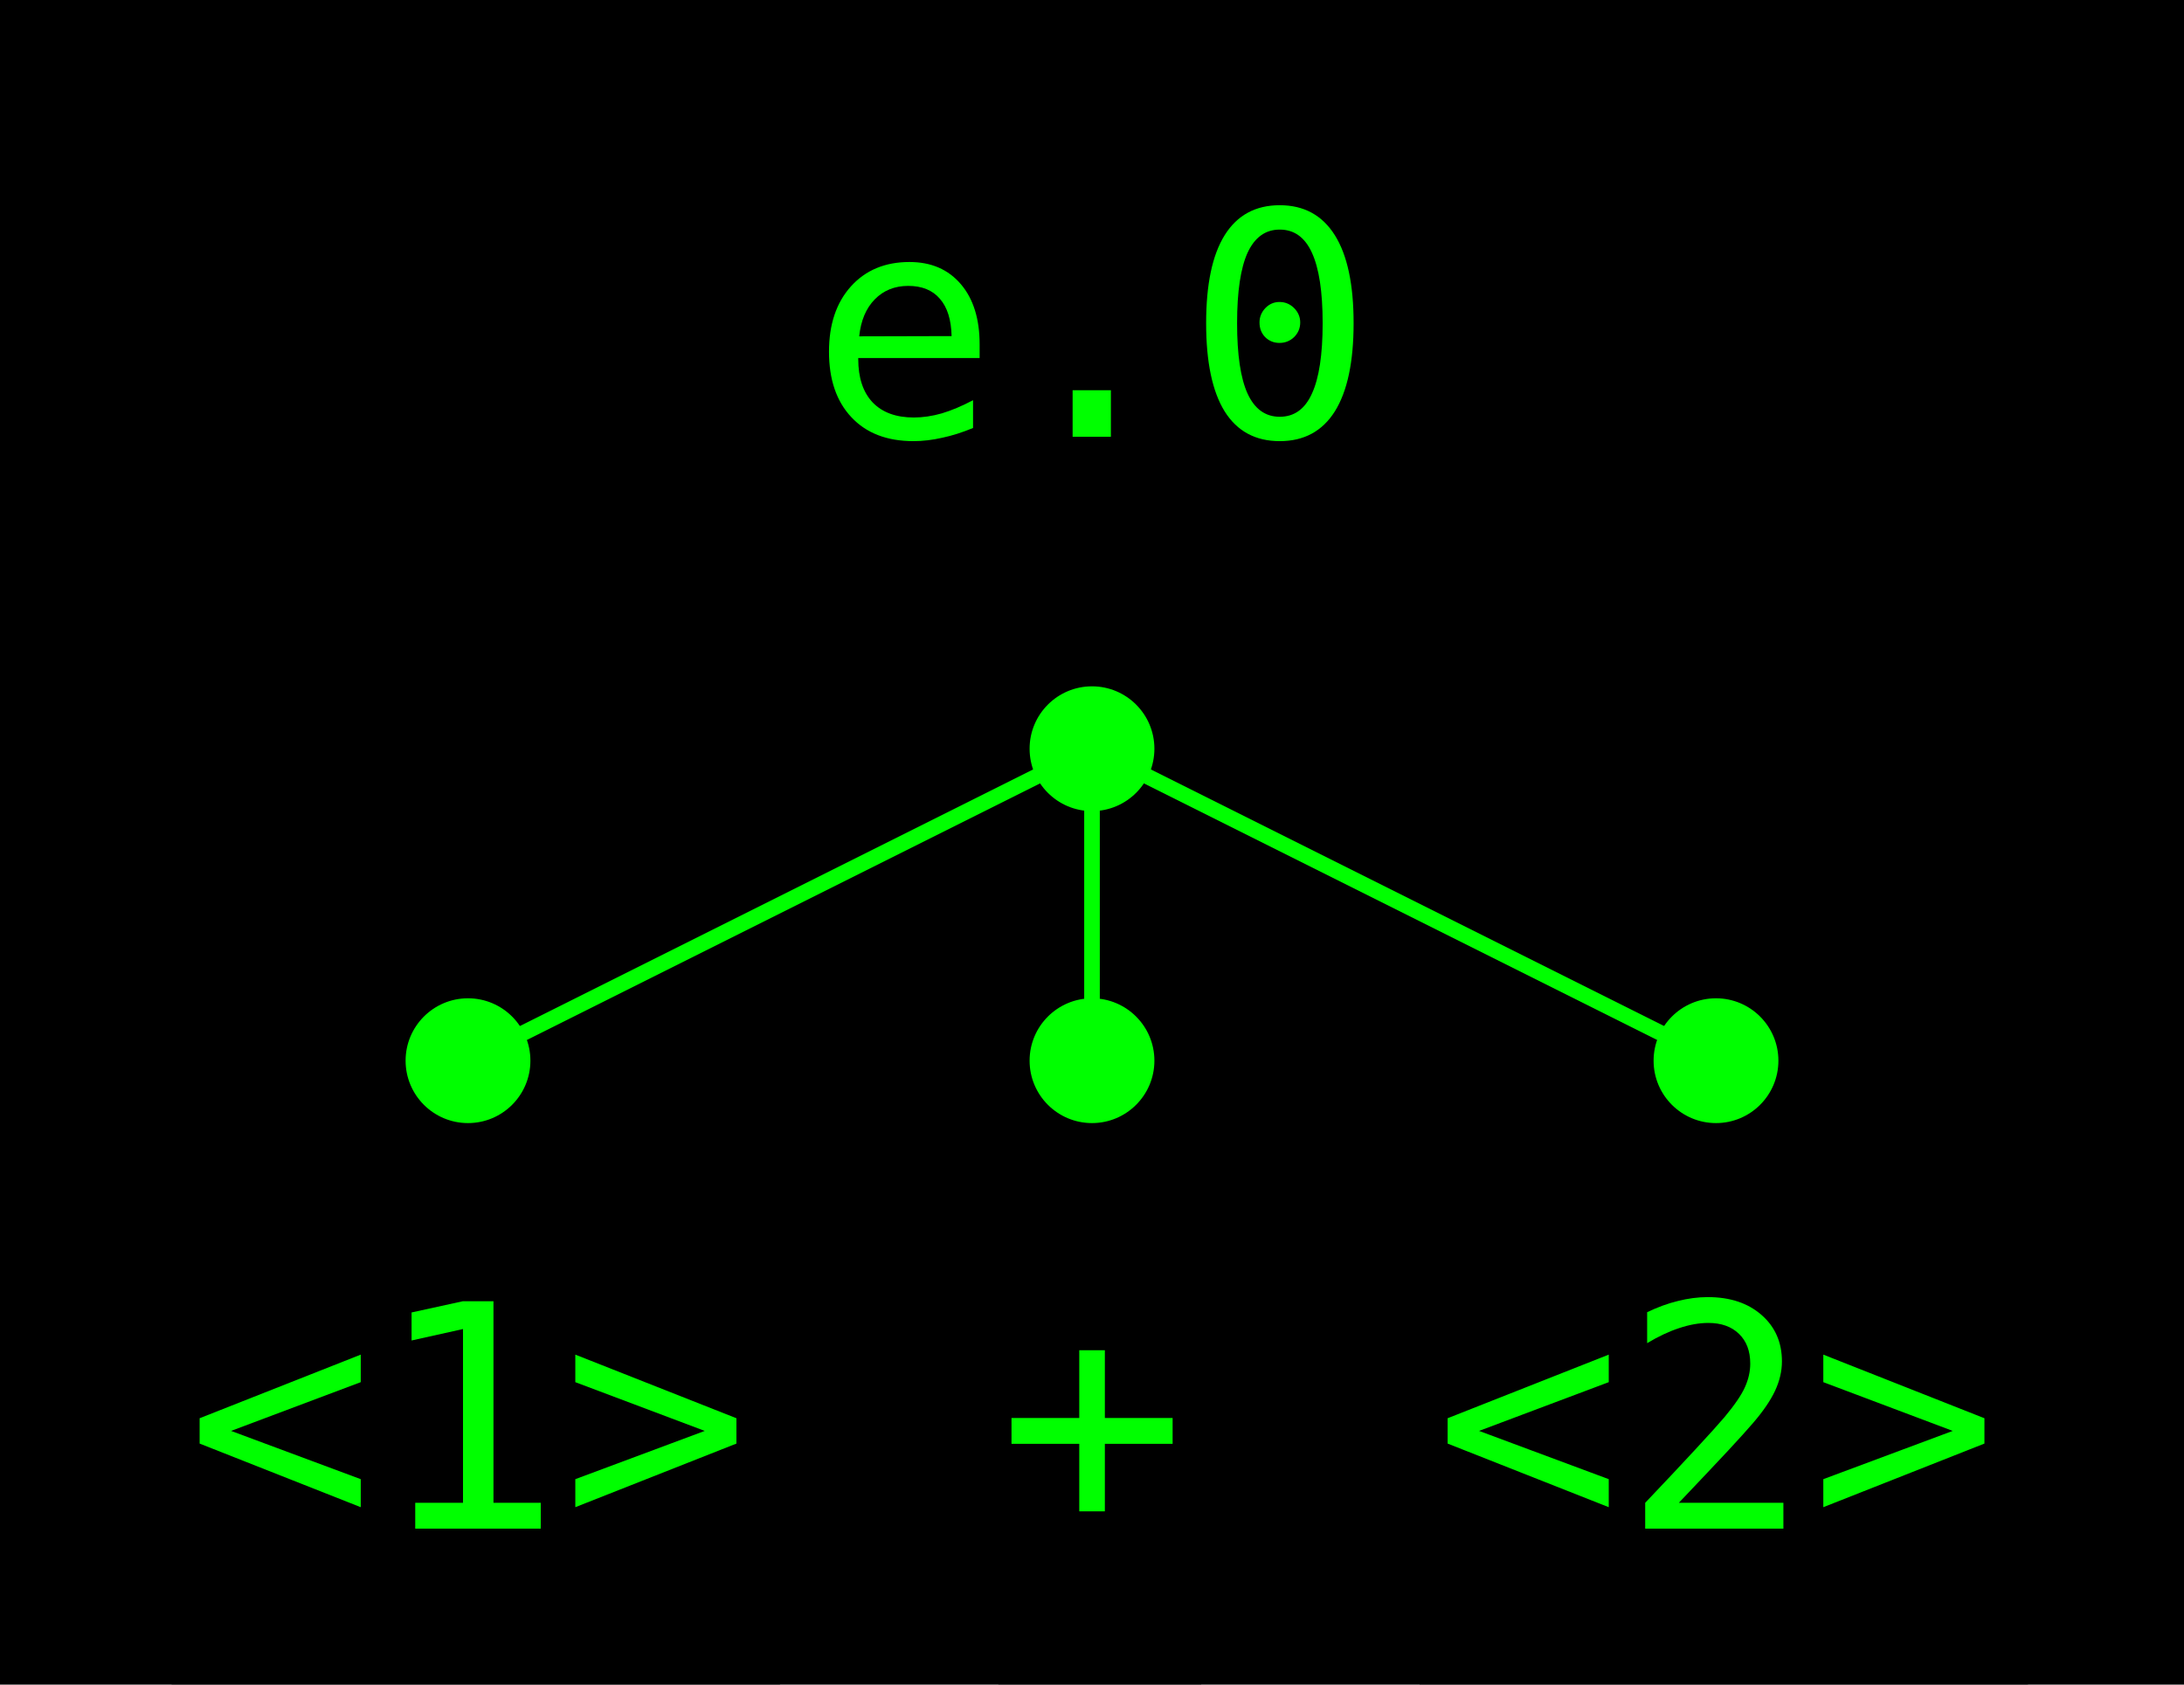
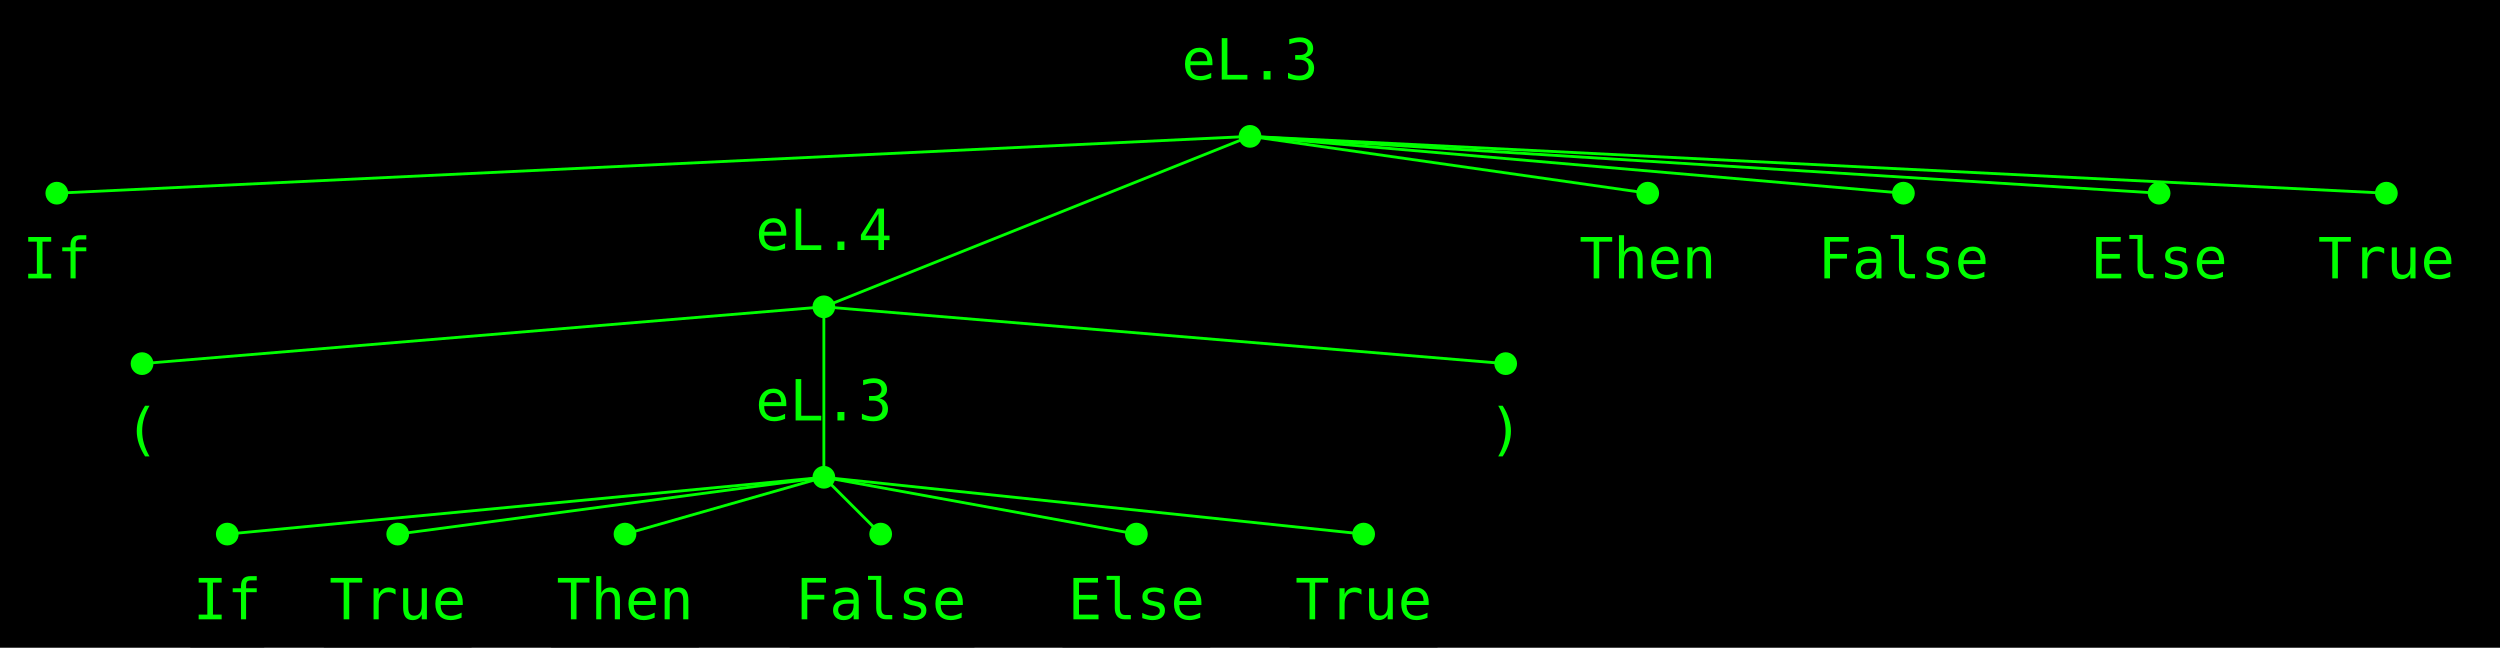
- <svg xmlns="http://www.w3.org/2000/svg" version="1.1" width="140" height="108" viewBox="0 0 140 108">
-   <rect width="140" height="108" fill="#000000" />
-   <rect x="51" y="8" width="39" height="30" fill="#000000" fill-opacity="0.5" />
-   <text x="70" y="28" font-size="20" text-anchor="middle" font-family="mono" fill="#00ff00">e.0</text>
-   <circle r="4" cx="70" cy="48" fill="#00ff00" />
-   <rect x="11" y="78" width="39" height="30" fill="#000000" fill-opacity="0.5" />
-   <text x="30" y="98" font-size="20" text-anchor="middle" font-family="mono" fill="#00ff00">&lt;1&gt;</text>
-   <circle r="4" cx="30" cy="68" fill="#00ff00" />
-   <rect x="64" y="78" width="13" height="30" fill="#000000" fill-opacity="0.5" />
-   <text x="70" y="98" font-size="20" text-anchor="middle" font-family="mono" fill="#00ff00">+</text>
-   <circle r="4" cx="70" cy="68" fill="#00ff00" />
-   <rect x="91" y="78" width="39" height="30" fill="#000000" fill-opacity="0.5" />
-   <text x="110" y="98" font-size="20" text-anchor="middle" font-family="mono" fill="#00ff00">&lt;2&gt;</text>
-   <circle r="4" cx="110" cy="68" fill="#00ff00" />
-   <path d="M 70 48 , 30 68" stroke="#00ff00" stroke-width="1" stroke-linecap="round" />
-   <path d="M 70 48 , 70 68" stroke="#00ff00" stroke-width="1" stroke-linecap="round" />
-   <path d="M 70 48 , 110 68" stroke="#00ff00" stroke-width="1" stroke-linecap="round" />
+ <svg xmlns="http://www.w3.org/2000/svg" version="1.1" width="880" height="228" viewBox="0 0 880 228">
+   <rect width="880" height="228" fill="#000000" />
+   <rect x="414" y="8" width="52" height="30" fill="#000000" fill-opacity="0.5" />
+   <text x="440" y="28" font-size="20" text-anchor="middle" font-family="mono" fill="#00ff00">eL.3</text>
+   <circle r="4" cx="440" cy="48" fill="#00ff00" />
+   <rect x="7" y="78" width="26" height="30" fill="#000000" fill-opacity="0.5" />
+   <text x="20" y="98" font-size="20" text-anchor="middle" font-family="mono" fill="#00ff00">If</text>
+   <circle r="4" cx="20" cy="68" fill="#00ff00" />
+   <rect x="264" y="68" width="52" height="30" fill="#000000" fill-opacity="0.5" />
+   <text x="290" y="88" font-size="20" text-anchor="middle" font-family="mono" fill="#00ff00">eL.4</text>
+   <circle r="4" cx="290" cy="108" fill="#00ff00" />
+   <rect x="44" y="138" width="13" height="30" fill="#000000" fill-opacity="0.5" />
+   <text x="50" y="158" font-size="20" text-anchor="middle" font-family="mono" fill="#00ff00">(</text>
+   <circle r="4" cx="50" cy="128" fill="#00ff00" />
+   <rect x="264" y="128" width="52" height="30" fill="#000000" fill-opacity="0.5" />
+   <text x="290" y="148" font-size="20" text-anchor="middle" font-family="mono" fill="#00ff00">eL.3</text>
+   <circle r="4" cx="290" cy="168" fill="#00ff00" />
+   <rect x="67" y="198" width="26" height="30" fill="#000000" fill-opacity="0.5" />
+   <text x="80" y="218" font-size="20" text-anchor="middle" font-family="mono" fill="#00ff00">If</text>
+   <circle r="4" cx="80" cy="188" fill="#00ff00" />
+   <rect x="114" y="198" width="52" height="30" fill="#000000" fill-opacity="0.5" />
+   <text x="140" y="218" font-size="20" text-anchor="middle" font-family="mono" fill="#00ff00">True</text>
+   <circle r="4" cx="140" cy="188" fill="#00ff00" />
+   <rect x="194" y="198" width="52" height="30" fill="#000000" fill-opacity="0.5" />
+   <text x="220" y="218" font-size="20" text-anchor="middle" font-family="mono" fill="#00ff00">Then</text>
+   <circle r="4" cx="220" cy="188" fill="#00ff00" />
+   <rect x="278" y="198" width="65" height="30" fill="#000000" fill-opacity="0.5" />
+   <text x="310" y="218" font-size="20" text-anchor="middle" font-family="mono" fill="#00ff00">False</text>
+   <circle r="4" cx="310" cy="188" fill="#00ff00" />
+   <rect x="374" y="198" width="52" height="30" fill="#000000" fill-opacity="0.5" />
+   <text x="400" y="218" font-size="20" text-anchor="middle" font-family="mono" fill="#00ff00">Else</text>
+   <circle r="4" cx="400" cy="188" fill="#00ff00" />
+   <rect x="454" y="198" width="52" height="30" fill="#000000" fill-opacity="0.5" />
+   <text x="480" y="218" font-size="20" text-anchor="middle" font-family="mono" fill="#00ff00">True</text>
+   <circle r="4" cx="480" cy="188" fill="#00ff00" />
+   <rect x="524" y="138" width="13" height="30" fill="#000000" fill-opacity="0.5" />
+   <text x="530" y="158" font-size="20" text-anchor="middle" font-family="mono" fill="#00ff00">)</text>
+   <circle r="4" cx="530" cy="128" fill="#00ff00" />
+   <rect x="554" y="78" width="52" height="30" fill="#000000" fill-opacity="0.5" />
+   <text x="580" y="98" font-size="20" text-anchor="middle" font-family="mono" fill="#00ff00">Then</text>
+   <circle r="4" cx="580" cy="68" fill="#00ff00" />
+   <rect x="638" y="78" width="65" height="30" fill="#000000" fill-opacity="0.5" />
+   <text x="670" y="98" font-size="20" text-anchor="middle" font-family="mono" fill="#00ff00">False</text>
+   <circle r="4" cx="670" cy="68" fill="#00ff00" />
+   <rect x="734" y="78" width="52" height="30" fill="#000000" fill-opacity="0.5" />
+   <text x="760" y="98" font-size="20" text-anchor="middle" font-family="mono" fill="#00ff00">Else</text>
+   <circle r="4" cx="760" cy="68" fill="#00ff00" />
+   <rect x="814" y="78" width="52" height="30" fill="#000000" fill-opacity="0.5" />
+   <text x="840" y="98" font-size="20" text-anchor="middle" font-family="mono" fill="#00ff00">True</text>
+   <circle r="4" cx="840" cy="68" fill="#00ff00" />
+   <path d="M 440 48 , 20 68" stroke="#00ff00" stroke-width="1" stroke-linecap="round" />
+   <path d="M 440 48 , 290 108" stroke="#00ff00" stroke-width="1" stroke-linecap="round" />
+   <path d="M 440 48 , 580 68" stroke="#00ff00" stroke-width="1" stroke-linecap="round" />
+   <path d="M 440 48 , 670 68" stroke="#00ff00" stroke-width="1" stroke-linecap="round" />
+   <path d="M 440 48 , 760 68" stroke="#00ff00" stroke-width="1" stroke-linecap="round" />
+   <path d="M 440 48 , 840 68" stroke="#00ff00" stroke-width="1" stroke-linecap="round" />
+   <path d="M 290 108 , 50 128" stroke="#00ff00" stroke-width="1" stroke-linecap="round" />
+   <path d="M 290 108 , 290 168" stroke="#00ff00" stroke-width="1" stroke-linecap="round" />
+   <path d="M 290 108 , 530 128" stroke="#00ff00" stroke-width="1" stroke-linecap="round" />
+   <path d="M 290 168 , 80 188" stroke="#00ff00" stroke-width="1" stroke-linecap="round" />
+   <path d="M 290 168 , 140 188" stroke="#00ff00" stroke-width="1" stroke-linecap="round" />
+   <path d="M 290 168 , 220 188" stroke="#00ff00" stroke-width="1" stroke-linecap="round" />
+   <path d="M 290 168 , 310 188" stroke="#00ff00" stroke-width="1" stroke-linecap="round" />
+   <path d="M 290 168 , 400 188" stroke="#00ff00" stroke-width="1" stroke-linecap="round" />
+   <path d="M 290 168 , 480 188" stroke="#00ff00" stroke-width="1" stroke-linecap="round" />
</svg>
